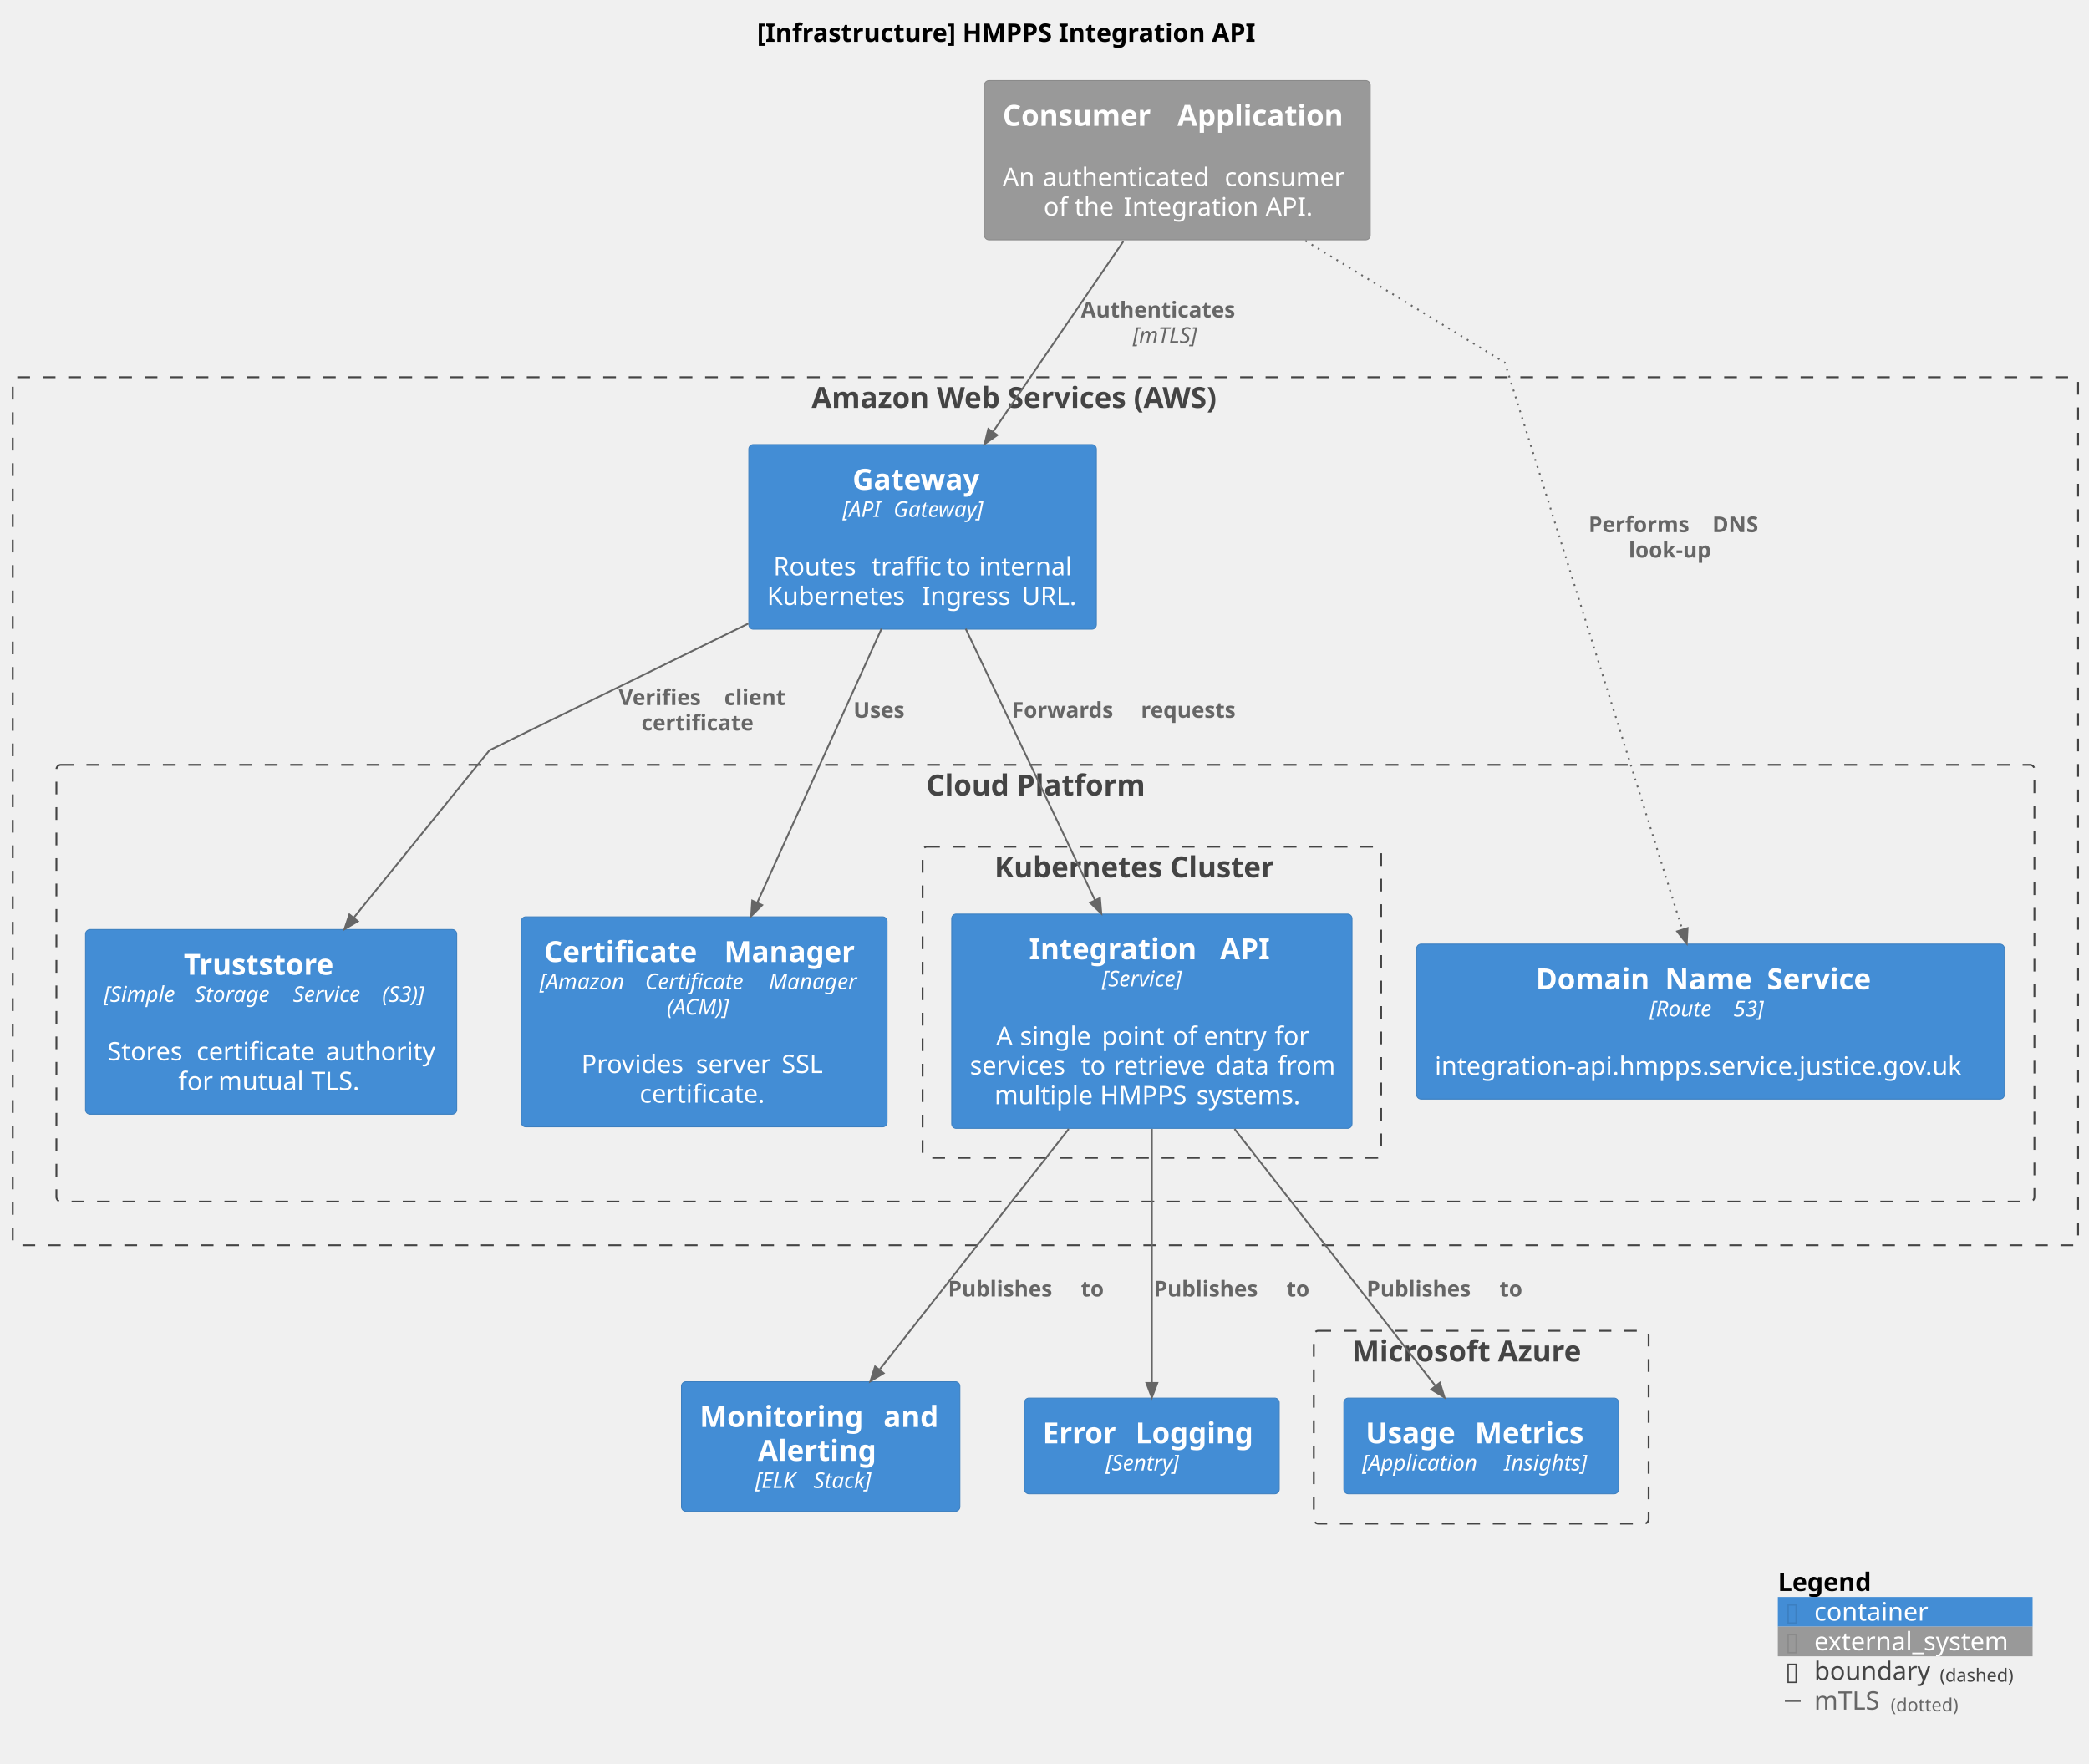
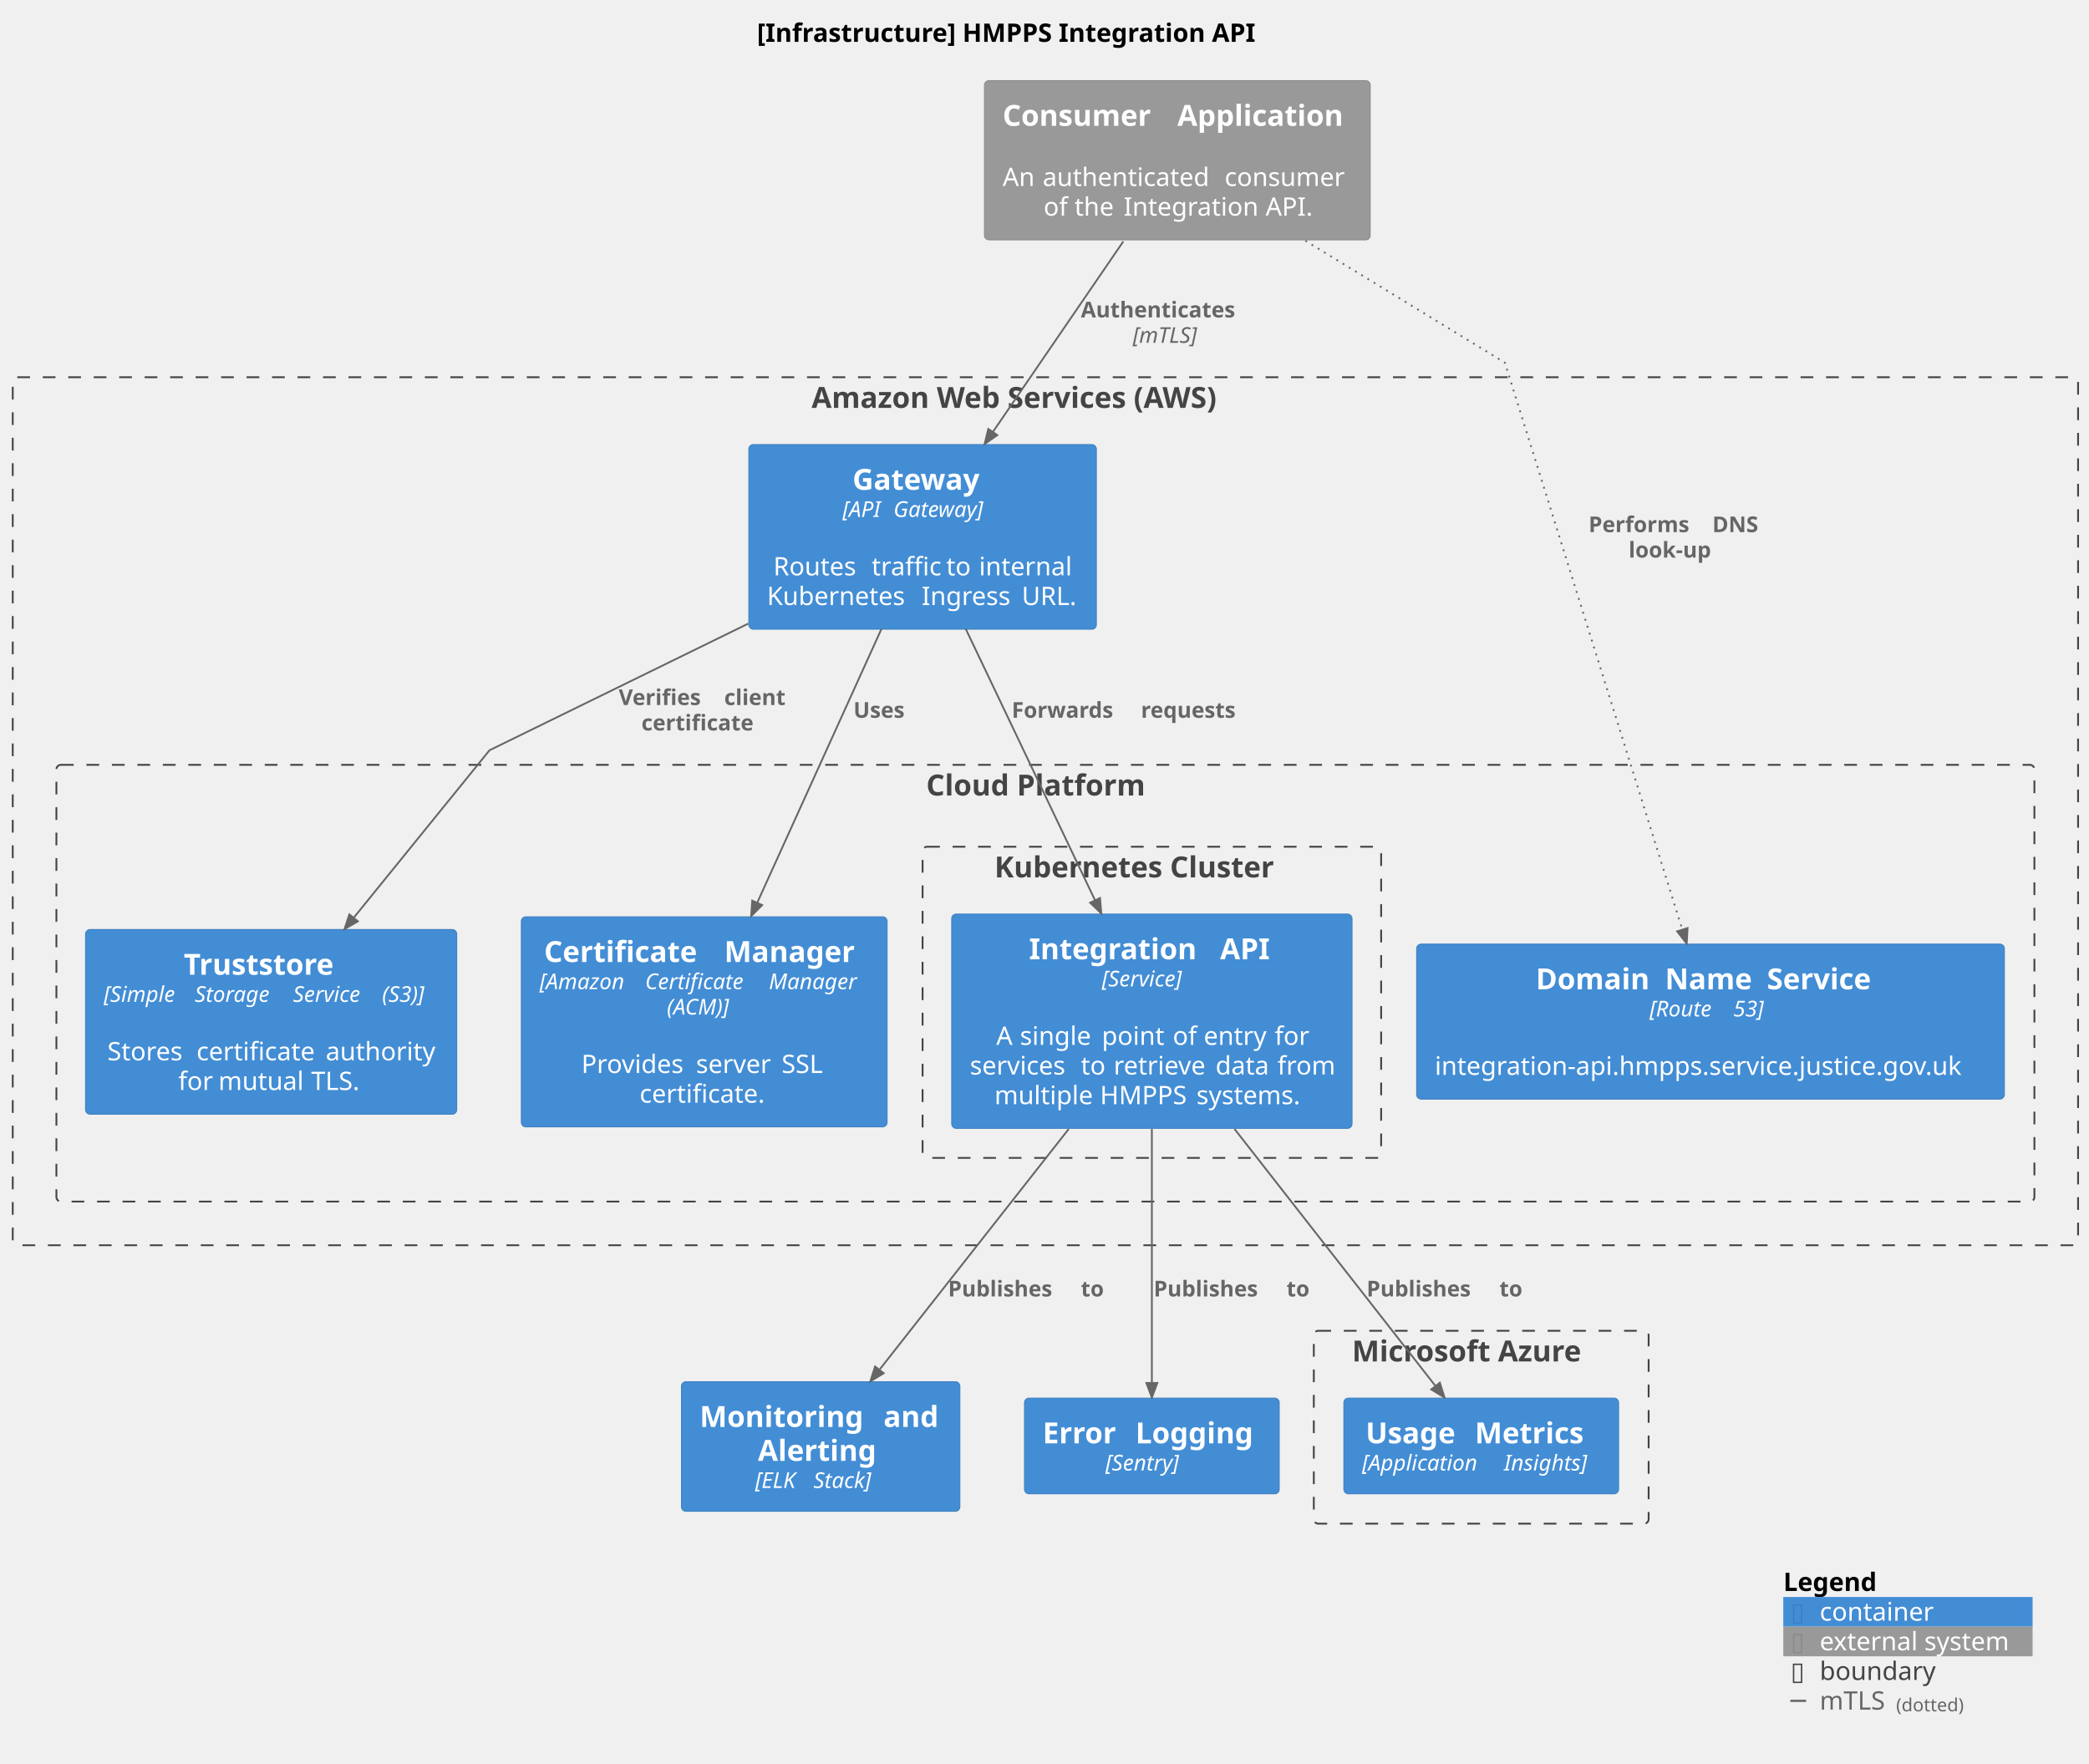
<svg xmlns="http://www.w3.org/2000/svg" contentStyleType="text/css" height="969px" preserveAspectRatio="none" style="width:1148px;height:969px;background:#FFFFFF;" version="1.1" viewBox="0 0 1148 969" width="1148px" zoomAndPan="magnify">
  <defs />
  <g>
    <text fill="#000000" font-family="sans-serif" font-size="14" font-weight="bold" lengthAdjust="spacing" textLength="302" x="416" y="22.995">[Infrastructure] HMPPS Integration API</text>
    <g id="cluster_aws">
      <rect fill="none" height="477" rx="2.5" ry="2.5" style="stroke:#444444;stroke-width:1.0;stroke-dasharray:7.0,7.0;" width="1135" x="7" y="207.297" />
      <text fill="#444444" font-family="sans-serif" font-size="16" font-weight="bold" lengthAdjust="spacing" textLength="257" x="446" y="224.148">Amazon Web Services (AWS)</text>
    </g>
    <g id="cluster_cloudplatform">
      <rect fill="none" height="240" rx="2.5" ry="2.5" style="stroke:#444444;stroke-width:1.0;stroke-dasharray:7.0,7.0;" width="1087" x="31" y="420.297" />
      <text fill="#444444" font-family="sans-serif" font-size="16" font-weight="bold" lengthAdjust="spacing" textLength="131" x="509" y="437.148">Cloud Platform</text>
    </g>
    <g id="cluster_eks">
      <rect fill="none" height="171" rx="2.5" ry="2.5" style="stroke:#444444;stroke-width:1.0;stroke-dasharray:7.0,7.0;" width="252" x="507" y="465.297" />
      <text fill="#444444" font-family="sans-serif" font-size="16" font-weight="bold" lengthAdjust="spacing" textLength="173" x="546.5" y="482.148">Kubernetes Cluster</text>
    </g>
    <g id="cluster_azure">
      <rect fill="none" height="106" rx="2.5" ry="2.5" style="stroke:#444444;stroke-width:1.0;stroke-dasharray:7.0,7.0;" width="184" x="722" y="731.297" />
      <text fill="#444444" font-family="sans-serif" font-size="16" font-weight="bold" lengthAdjust="spacing" textLength="142" x="743" y="748.148">Microsoft Azure</text>
    </g>
    <g id="elem_api_gateway">
      <rect fill="#438DD5" height="101.484" rx="2.5" ry="2.5" style="stroke:#3C7FC0;stroke-width:0.5;" width="191" x="411.5" y="244.297" />
      <text fill="#FFFFFF" font-family="sans-serif" font-size="16" font-weight="bold" lengthAdjust="spacing" textLength="77" x="468.5" y="269.148">Gateway</text>
      <text fill="#FFFFFF" font-family="sans-serif" font-size="12" font-style="italic" lengthAdjust="spacing" textLength="24" x="463" y="284.06">[API</text>
      <text fill="#FFFFFF" font-family="sans-serif" font-size="12" font-style="italic" lengthAdjust="spacing" textLength="4" x="487" y="284.06"> </text>
      <text fill="#FFFFFF" font-family="sans-serif" font-size="12" font-style="italic" lengthAdjust="spacing" textLength="60" x="491" y="284.06">Gateway]</text>
      <text fill="#FFFFFF" font-family="sans-serif" font-size="14" lengthAdjust="spacing" textLength="4" x="505" y="299.886"> </text>
      <text fill="#FFFFFF" font-family="sans-serif" font-size="14" lengthAdjust="spacing" textLength="50" x="425" y="316.183">Routes</text>
      <text fill="#FFFFFF" font-family="sans-serif" font-size="14" lengthAdjust="spacing" textLength="4" x="475" y="316.183"> </text>
      <text fill="#FFFFFF" font-family="sans-serif" font-size="14" lengthAdjust="spacing" textLength="37" x="479" y="316.183">traffic</text>
      <text fill="#FFFFFF" font-family="sans-serif" font-size="14" lengthAdjust="spacing" textLength="4" x="516" y="316.183"> </text>
      <text fill="#FFFFFF" font-family="sans-serif" font-size="14" lengthAdjust="spacing" textLength="14" x="520" y="316.183">to</text>
      <text fill="#FFFFFF" font-family="sans-serif" font-size="14" lengthAdjust="spacing" textLength="4" x="534" y="316.183"> </text>
      <text fill="#FFFFFF" font-family="sans-serif" font-size="14" lengthAdjust="spacing" textLength="51" x="538" y="316.183">internal</text>
      <text fill="#FFFFFF" font-family="sans-serif" font-size="14" lengthAdjust="spacing" textLength="81" x="421.5" y="332.479">Kubernetes</text>
      <text fill="#FFFFFF" font-family="sans-serif" font-size="14" lengthAdjust="spacing" textLength="4" x="502.5" y="332.479"> </text>
      <text fill="#FFFFFF" font-family="sans-serif" font-size="14" lengthAdjust="spacing" textLength="51" x="506.5" y="332.479">Ingress</text>
      <text fill="#FFFFFF" font-family="sans-serif" font-size="14" lengthAdjust="spacing" textLength="4" x="557.5" y="332.479"> </text>
      <text fill="#FFFFFF" font-family="sans-serif" font-size="14" lengthAdjust="spacing" textLength="31" x="561.5" y="332.479">URL.</text>
    </g>
    <g id="elem_route53">
      <rect fill="#438DD5" height="85.188" rx="2.5" ry="2.5" style="stroke:#3C7FC0;stroke-width:0.5;" width="323" x="778.5" y="518.797" />
      <text fill="#FFFFFF" font-family="sans-serif" font-size="16" font-weight="bold" lengthAdjust="spacing" textLength="65" x="844" y="543.648">Domain</text>
      <text fill="#FFFFFF" font-family="sans-serif" font-size="16" font-weight="bold" lengthAdjust="spacing" textLength="6" x="909" y="543.648"> </text>
      <text fill="#FFFFFF" font-family="sans-serif" font-size="16" font-weight="bold" lengthAdjust="spacing" textLength="50" x="915" y="543.648">Name</text>
      <text fill="#FFFFFF" font-family="sans-serif" font-size="16" font-weight="bold" lengthAdjust="spacing" textLength="6" x="965" y="543.648"> </text>
      <text fill="#FFFFFF" font-family="sans-serif" font-size="16" font-weight="bold" lengthAdjust="spacing" textLength="65" x="971" y="543.648">Service</text>
      <text fill="#FFFFFF" font-family="sans-serif" font-size="12" font-style="italic" lengthAdjust="spacing" textLength="42" x="906.5" y="558.561">[Route</text>
      <text fill="#FFFFFF" font-family="sans-serif" font-size="12" font-style="italic" lengthAdjust="spacing" textLength="4" x="948.5" y="558.561"> </text>
      <text fill="#FFFFFF" font-family="sans-serif" font-size="12" font-style="italic" lengthAdjust="spacing" textLength="21" x="952.5" y="558.561">53]</text>
      <text fill="#FFFFFF" font-family="sans-serif" font-size="14" lengthAdjust="spacing" textLength="4" x="938" y="574.386"> </text>
      <text fill="#FFFFFF" font-family="sans-serif" font-size="14" lengthAdjust="spacing" textLength="303" x="788.5" y="590.683">integration-api.hmpps.service.justice.gov.uk</text>
    </g>
    <g id="elem_s3">
      <rect fill="#438DD5" height="101.484" rx="2.5" ry="2.5" style="stroke:#3C7FC0;stroke-width:0.5;" width="204" x="47" y="510.797" />
      <text fill="#FFFFFF" font-family="sans-serif" font-size="16" font-weight="bold" lengthAdjust="spacing" textLength="96" x="101" y="535.648">Truststore</text>
      <text fill="#FFFFFF" font-family="sans-serif" font-size="12" font-style="italic" lengthAdjust="spacing" textLength="46" x="57" y="550.561">[Simple</text>
      <text fill="#FFFFFF" font-family="sans-serif" font-size="12" font-style="italic" lengthAdjust="spacing" textLength="4" x="103" y="550.561"> </text>
      <text fill="#FFFFFF" font-family="sans-serif" font-size="12" font-style="italic" lengthAdjust="spacing" textLength="50" x="107" y="550.561">Storage</text>
      <text fill="#FFFFFF" font-family="sans-serif" font-size="12" font-style="italic" lengthAdjust="spacing" textLength="4" x="157" y="550.561"> </text>
      <text fill="#FFFFFF" font-family="sans-serif" font-size="12" font-style="italic" lengthAdjust="spacing" textLength="45" x="161" y="550.561">Service</text>
      <text fill="#FFFFFF" font-family="sans-serif" font-size="12" font-style="italic" lengthAdjust="spacing" textLength="4" x="206" y="550.561"> </text>
      <text fill="#FFFFFF" font-family="sans-serif" font-size="12" font-style="italic" lengthAdjust="spacing" textLength="31" x="210" y="550.561">(S3)]</text>
      <text fill="#FFFFFF" font-family="sans-serif" font-size="14" lengthAdjust="spacing" textLength="4" x="147" y="566.386"> </text>
      <text fill="#FFFFFF" font-family="sans-serif" font-size="14" lengthAdjust="spacing" textLength="45" x="59" y="582.683">Stores</text>
      <text fill="#FFFFFF" font-family="sans-serif" font-size="14" lengthAdjust="spacing" textLength="4" x="104" y="582.683"> </text>
      <text fill="#FFFFFF" font-family="sans-serif" font-size="14" lengthAdjust="spacing" textLength="67" x="108" y="582.683">certificate</text>
      <text fill="#FFFFFF" font-family="sans-serif" font-size="14" lengthAdjust="spacing" textLength="4" x="175" y="582.683"> </text>
      <text fill="#FFFFFF" font-family="sans-serif" font-size="14" lengthAdjust="spacing" textLength="60" x="179" y="582.683">authority</text>
      <text fill="#FFFFFF" font-family="sans-serif" font-size="14" lengthAdjust="spacing" textLength="18" x="98" y="598.98">for</text>
      <text fill="#FFFFFF" font-family="sans-serif" font-size="14" lengthAdjust="spacing" textLength="4" x="116" y="598.98"> </text>
      <text fill="#FFFFFF" font-family="sans-serif" font-size="14" lengthAdjust="spacing" textLength="47" x="120" y="598.98">mutual</text>
      <text fill="#FFFFFF" font-family="sans-serif" font-size="14" lengthAdjust="spacing" textLength="4" x="167" y="598.98"> </text>
      <text fill="#FFFFFF" font-family="sans-serif" font-size="14" lengthAdjust="spacing" textLength="29" x="171" y="598.98">TLS.</text>
    </g>
    <g id="elem_acm">
      <rect fill="#438DD5" height="115.453" rx="2.5" ry="2.5" style="stroke:#3C7FC0;stroke-width:0.5;" width="201" x="286.5" y="503.797" />
      <text fill="#FFFFFF" font-family="sans-serif" font-size="16" font-weight="bold" lengthAdjust="spacing" textLength="93" x="299" y="528.648">Certificate</text>
      <text fill="#FFFFFF" font-family="sans-serif" font-size="16" font-weight="bold" lengthAdjust="spacing" textLength="6" x="392" y="528.648"> </text>
      <text fill="#FFFFFF" font-family="sans-serif" font-size="16" font-weight="bold" lengthAdjust="spacing" textLength="77" x="398" y="528.648">Manager</text>
      <text fill="#FFFFFF" font-family="sans-serif" font-size="12" font-style="italic" lengthAdjust="spacing" textLength="54" x="296.5" y="543.561">[Amazon</text>
      <text fill="#FFFFFF" font-family="sans-serif" font-size="12" font-style="italic" lengthAdjust="spacing" textLength="4" x="350.5" y="543.561"> </text>
      <text fill="#FFFFFF" font-family="sans-serif" font-size="12" font-style="italic" lengthAdjust="spacing" textLength="64" x="354.5" y="543.561">Certificate</text>
      <text fill="#FFFFFF" font-family="sans-serif" font-size="12" font-style="italic" lengthAdjust="spacing" textLength="4" x="418.5" y="543.561"> </text>
      <text fill="#FFFFFF" font-family="sans-serif" font-size="12" font-style="italic" lengthAdjust="spacing" textLength="55" x="422.5" y="543.561">Manager</text>
      <text fill="#FFFFFF" font-family="sans-serif" font-size="12" font-style="italic" lengthAdjust="spacing" textLength="41" x="366.5" y="557.529">(ACM)]</text>
      <text fill="#FFFFFF" font-family="sans-serif" font-size="14" lengthAdjust="spacing" textLength="4" x="385" y="573.355"> </text>
      <text fill="#FFFFFF" font-family="sans-serif" font-size="14" lengthAdjust="spacing" textLength="59" x="319.5" y="589.651">Provides</text>
      <text fill="#FFFFFF" font-family="sans-serif" font-size="14" lengthAdjust="spacing" textLength="4" x="378.5" y="589.651"> </text>
      <text fill="#FFFFFF" font-family="sans-serif" font-size="14" lengthAdjust="spacing" textLength="43" x="382.5" y="589.651">server</text>
      <text fill="#FFFFFF" font-family="sans-serif" font-size="14" lengthAdjust="spacing" textLength="4" x="425.5" y="589.651"> </text>
      <text fill="#FFFFFF" font-family="sans-serif" font-size="14" lengthAdjust="spacing" textLength="25" x="429.5" y="589.651">SSL</text>
      <text fill="#FFFFFF" font-family="sans-serif" font-size="14" lengthAdjust="spacing" textLength="71" x="351.5" y="605.948">certificate.</text>
    </g>
    <g id="elem_hmpps_integration_api_pod">
      <rect fill="#438DD5" height="117.781" rx="2.5" ry="2.5" style="stroke:#3C7FC0;stroke-width:0.5;" width="220" x="523" y="502.297" />
      <text fill="#FFFFFF" font-family="sans-serif" font-size="16" font-weight="bold" lengthAdjust="spacing" textLength="99" x="565.5" y="527.148">Integration</text>
      <text fill="#FFFFFF" font-family="sans-serif" font-size="16" font-weight="bold" lengthAdjust="spacing" textLength="6" x="664.5" y="527.148"> </text>
      <text fill="#FFFFFF" font-family="sans-serif" font-size="16" font-weight="bold" lengthAdjust="spacing" textLength="30" x="670.5" y="527.148">API</text>
      <text fill="#FFFFFF" font-family="sans-serif" font-size="12" font-style="italic" lengthAdjust="spacing" textLength="55" x="605.5" y="542.061">[Service]</text>
      <text fill="#FFFFFF" font-family="sans-serif" font-size="14" lengthAdjust="spacing" textLength="4" x="631" y="557.886"> </text>
      <text fill="#FFFFFF" font-family="sans-serif" font-size="14" lengthAdjust="spacing" textLength="9" x="547.5" y="574.183">A</text>
      <text fill="#FFFFFF" font-family="sans-serif" font-size="14" lengthAdjust="spacing" textLength="4" x="556.5" y="574.183"> </text>
      <text fill="#FFFFFF" font-family="sans-serif" font-size="14" lengthAdjust="spacing" textLength="41" x="560.5" y="574.183">single</text>
      <text fill="#FFFFFF" font-family="sans-serif" font-size="14" lengthAdjust="spacing" textLength="4" x="601.5" y="574.183"> </text>
      <text fill="#FFFFFF" font-family="sans-serif" font-size="14" lengthAdjust="spacing" textLength="35" x="605.5" y="574.183">point</text>
      <text fill="#FFFFFF" font-family="sans-serif" font-size="14" lengthAdjust="spacing" textLength="4" x="640.5" y="574.183"> </text>
      <text fill="#FFFFFF" font-family="sans-serif" font-size="14" lengthAdjust="spacing" textLength="13" x="644.5" y="574.183">of</text>
      <text fill="#FFFFFF" font-family="sans-serif" font-size="14" lengthAdjust="spacing" textLength="4" x="657.5" y="574.183"> </text>
      <text fill="#FFFFFF" font-family="sans-serif" font-size="14" lengthAdjust="spacing" textLength="35" x="661.5" y="574.183">entry</text>
      <text fill="#FFFFFF" font-family="sans-serif" font-size="14" lengthAdjust="spacing" textLength="4" x="696.5" y="574.183"> </text>
      <text fill="#FFFFFF" font-family="sans-serif" font-size="14" lengthAdjust="spacing" textLength="18" x="700.5" y="574.183">for</text>
      <text fill="#FFFFFF" font-family="sans-serif" font-size="14" lengthAdjust="spacing" textLength="57" x="533" y="590.48">services</text>
      <text fill="#FFFFFF" font-family="sans-serif" font-size="14" lengthAdjust="spacing" textLength="4" x="590" y="590.48"> </text>
      <text fill="#FFFFFF" font-family="sans-serif" font-size="14" lengthAdjust="spacing" textLength="14" x="594" y="590.48">to</text>
      <text fill="#FFFFFF" font-family="sans-serif" font-size="14" lengthAdjust="spacing" textLength="4" x="608" y="590.48"> </text>
      <text fill="#FFFFFF" font-family="sans-serif" font-size="14" lengthAdjust="spacing" textLength="52" x="612" y="590.48">retrieve</text>
      <text fill="#FFFFFF" font-family="sans-serif" font-size="14" lengthAdjust="spacing" textLength="4" x="664" y="590.48"> </text>
      <text fill="#FFFFFF" font-family="sans-serif" font-size="14" lengthAdjust="spacing" textLength="30" x="668" y="590.48">data</text>
      <text fill="#FFFFFF" font-family="sans-serif" font-size="14" lengthAdjust="spacing" textLength="4" x="698" y="590.48"> </text>
      <text fill="#FFFFFF" font-family="sans-serif" font-size="14" lengthAdjust="spacing" textLength="31" x="702" y="590.48">from</text>
      <text fill="#FFFFFF" font-family="sans-serif" font-size="14" lengthAdjust="spacing" textLength="54" x="546.5" y="606.776">multiple</text>
      <text fill="#FFFFFF" font-family="sans-serif" font-size="14" lengthAdjust="spacing" textLength="4" x="600.5" y="606.776"> </text>
      <text fill="#FFFFFF" font-family="sans-serif" font-size="14" lengthAdjust="spacing" textLength="49" x="604.5" y="606.776">HMPPS</text>
      <text fill="#FFFFFF" font-family="sans-serif" font-size="14" lengthAdjust="spacing" textLength="4" x="653.5" y="606.776"> </text>
      <text fill="#FFFFFF" font-family="sans-serif" font-size="14" lengthAdjust="spacing" textLength="62" x="657.5" y="606.776">systems.</text>
    </g>
    <g id="elem_insights">
      <rect fill="#438DD5" height="52.594" rx="2.5" ry="2.5" style="stroke:#3C7FC0;stroke-width:0.5;" width="151" x="738.5" y="768.297" />
      <text fill="#FFFFFF" font-family="sans-serif" font-size="16" font-weight="bold" lengthAdjust="spacing" textLength="54" x="750.5" y="793.148">Usage</text>
      <text fill="#FFFFFF" font-family="sans-serif" font-size="16" font-weight="bold" lengthAdjust="spacing" textLength="6" x="804.5" y="793.148"> </text>
      <text fill="#FFFFFF" font-family="sans-serif" font-size="16" font-weight="bold" lengthAdjust="spacing" textLength="67" x="810.5" y="793.148">Metrics</text>
      <text fill="#FFFFFF" font-family="sans-serif" font-size="12" font-style="italic" lengthAdjust="spacing" textLength="74" x="748.5" y="808.061">[Application</text>
      <text fill="#FFFFFF" font-family="sans-serif" font-size="12" font-style="italic" lengthAdjust="spacing" textLength="4" x="822.5" y="808.061"> </text>
      <text fill="#FFFFFF" font-family="sans-serif" font-size="12" font-style="italic" lengthAdjust="spacing" textLength="53" x="826.5" y="808.061">Insights]</text>
    </g>
    <g id="elem_consumer">
      <rect fill="#999999" height="87.516" rx="2.5" ry="2.5" style="stroke:#8A8A8A;stroke-width:0.5;" width="212" x="541" y="44.297" />
      <text fill="#FFFFFF" font-family="sans-serif" font-size="16" font-weight="bold" lengthAdjust="spacing" textLength="90" x="551" y="69.148">Consumer</text>
      <text fill="#FFFFFF" font-family="sans-serif" font-size="16" font-weight="bold" lengthAdjust="spacing" textLength="6" x="641" y="69.148"> </text>
      <text fill="#FFFFFF" font-family="sans-serif" font-size="16" font-weight="bold" lengthAdjust="spacing" textLength="96" x="647" y="69.148">Application</text>
      <text fill="#FFFFFF" font-family="sans-serif" font-size="14" lengthAdjust="spacing" textLength="4" x="645" y="85.917"> </text>
      <text fill="#FFFFFF" font-family="sans-serif" font-size="14" lengthAdjust="spacing" textLength="18" x="551" y="102.214">An</text>
      <text fill="#FFFFFF" font-family="sans-serif" font-size="14" lengthAdjust="spacing" textLength="4" x="569" y="102.214"> </text>
      <text fill="#FFFFFF" font-family="sans-serif" font-size="14" lengthAdjust="spacing" textLength="96" x="573" y="102.214">authenticated</text>
      <text fill="#FFFFFF" font-family="sans-serif" font-size="14" lengthAdjust="spacing" textLength="4" x="669" y="102.214"> </text>
      <text fill="#FFFFFF" font-family="sans-serif" font-size="14" lengthAdjust="spacing" textLength="70" x="673" y="102.214">consumer</text>
      <text fill="#FFFFFF" font-family="sans-serif" font-size="14" lengthAdjust="spacing" textLength="13" x="573.5" y="118.511">of</text>
      <text fill="#FFFFFF" font-family="sans-serif" font-size="14" lengthAdjust="spacing" textLength="4" x="586.5" y="118.511"> </text>
      <text fill="#FFFFFF" font-family="sans-serif" font-size="14" lengthAdjust="spacing" textLength="23" x="590.5" y="118.511">the</text>
      <text fill="#FFFFFF" font-family="sans-serif" font-size="14" lengthAdjust="spacing" textLength="4" x="613.5" y="118.511"> </text>
      <text fill="#FFFFFF" font-family="sans-serif" font-size="14" lengthAdjust="spacing" textLength="74" x="617.5" y="118.511">Integration</text>
      <text fill="#FFFFFF" font-family="sans-serif" font-size="14" lengthAdjust="spacing" textLength="4" x="691.5" y="118.511"> </text>
      <text fill="#FFFFFF" font-family="sans-serif" font-size="14" lengthAdjust="spacing" textLength="25" x="695.5" y="118.511">API.</text>
    </g>
    <g id="elem_kibana">
      <rect fill="#438DD5" height="71.219" rx="2.5" ry="2.5" style="stroke:#3C7FC0;stroke-width:0.5;" width="153" x="374.5" y="759.297" />
      <text fill="#FFFFFF" font-family="sans-serif" font-size="16" font-weight="bold" lengthAdjust="spacing" textLength="95" x="384.5" y="784.148">Monitoring</text>
      <text fill="#FFFFFF" font-family="sans-serif" font-size="16" font-weight="bold" lengthAdjust="spacing" textLength="6" x="479.5" y="784.148"> </text>
      <text fill="#FFFFFF" font-family="sans-serif" font-size="16" font-weight="bold" lengthAdjust="spacing" textLength="32" x="485.5" y="784.148">and</text>
      <text fill="#FFFFFF" font-family="sans-serif" font-size="16" font-weight="bold" lengthAdjust="spacing" textLength="69" x="416.5" y="802.773">Alerting</text>
      <text fill="#FFFFFF" font-family="sans-serif" font-size="12" font-style="italic" lengthAdjust="spacing" textLength="28" x="415" y="817.686">[ELK</text>
      <text fill="#FFFFFF" font-family="sans-serif" font-size="12" font-style="italic" lengthAdjust="spacing" textLength="4" x="443" y="817.686"> </text>
      <text fill="#FFFFFF" font-family="sans-serif" font-size="12" font-style="italic" lengthAdjust="spacing" textLength="40" x="447" y="817.686">Stack]</text>
    </g>
    <g id="elem_sentry">
      <rect fill="#438DD5" height="52.594" rx="2.5" ry="2.5" style="stroke:#3C7FC0;stroke-width:0.5;" width="140" x="563" y="768.297" />
      <text fill="#FFFFFF" font-family="sans-serif" font-size="16" font-weight="bold" lengthAdjust="spacing" textLength="45" x="573" y="793.148">Error</text>
      <text fill="#FFFFFF" font-family="sans-serif" font-size="16" font-weight="bold" lengthAdjust="spacing" textLength="6" x="618" y="793.148"> </text>
      <text fill="#FFFFFF" font-family="sans-serif" font-size="16" font-weight="bold" lengthAdjust="spacing" textLength="69" x="624" y="793.148">Logging</text>
      <text fill="#FFFFFF" font-family="sans-serif" font-size="12" font-style="italic" lengthAdjust="spacing" textLength="51" x="607.5" y="808.061">[Sentry]</text>
    </g>
    <g id="link_api_gateway_s3">
      <path d="M411.23,342.677 C345.09,375.047 269,412.297 269,412.297 C269,412.297 228.43,462.337 194.46,504.227 " fill="none" id="api_gateway-to-s3" style="stroke:#666666;stroke-width:1.0;" />
      <polygon fill="#666666" points="189.29,510.607,196.661,506.285,192.001,502.505,189.29,510.607" style="stroke:#666666;stroke-width:1.0;" />
      <text fill="#666666" font-family="sans-serif" font-size="12" font-weight="bold" lengthAdjust="spacing" textLength="54" x="340" y="387.435">Verifies</text>
      <text fill="#666666" font-family="sans-serif" font-size="12" font-weight="bold" lengthAdjust="spacing" textLength="4" x="394" y="387.435"> </text>
      <text fill="#666666" font-family="sans-serif" font-size="12" font-weight="bold" lengthAdjust="spacing" textLength="39" x="398" y="387.435">client</text>
      <text fill="#666666" font-family="sans-serif" font-size="12" font-weight="bold" lengthAdjust="spacing" textLength="72" x="352.5" y="401.404">certificate</text>
    </g>
    <g id="link_api_gateway_acm">
      <path d="M484.43,345.547 C465.1,388.157 437.13,449.807 416.11,496.127 " fill="none" id="api_gateway-to-acm" style="stroke:#666666;stroke-width:1.0;" />
      <polygon fill="#666666" points="412.8,503.427,418.843,497.387,413.382,494.903,412.8,503.427" style="stroke:#666666;stroke-width:1.0;" />
      <text fill="#666666" font-family="sans-serif" font-size="12" font-weight="bold" lengthAdjust="spacing" textLength="35" x="469" y="394.435">Uses</text>
    </g>
    <g id="link_hmpps_integration_api_pod_kibana">
      <path d="M587.31,620.417 C554.99,661.517 512.44,715.647 483.54,752.407 " fill="none" id="hmpps_integration_api_pod-to-kibana" style="stroke:#666666;stroke-width:1.0;" />
      <polygon fill="#666666" points="478.31,759.067,485.613,754.633,480.897,750.924,478.31,759.067" style="stroke:#666666;stroke-width:1.0;" />
      <text fill="#666666" font-family="sans-serif" font-size="12" font-weight="bold" lengthAdjust="spacing" textLength="69" x="521" y="712.436">Publishes</text>
      <text fill="#666666" font-family="sans-serif" font-size="12" font-weight="bold" lengthAdjust="spacing" textLength="4" x="590" y="712.436"> </text>
      <text fill="#666666" font-family="sans-serif" font-size="12" font-weight="bold" lengthAdjust="spacing" textLength="15" x="594" y="712.436">to</text>
    </g>
    <g id="link_hmpps_integration_api_pod_insights">
      <path d="M678.44,620.417 C713.34,665.047 760.24,725.037 788.73,761.477 " fill="none" id="hmpps_integration_api_pod-to-insights" style="stroke:#666666;stroke-width:1.0;" />
      <polygon fill="#666666" points="793.83,767.997,791.275,759.844,786.544,763.534,793.83,767.997" style="stroke:#666666;stroke-width:1.0;" />
      <text fill="#666666" font-family="sans-serif" font-size="12" font-weight="bold" lengthAdjust="spacing" textLength="69" x="751" y="712.436">Publishes</text>
      <text fill="#666666" font-family="sans-serif" font-size="12" font-weight="bold" lengthAdjust="spacing" textLength="4" x="820" y="712.436"> </text>
      <text fill="#666666" font-family="sans-serif" font-size="12" font-weight="bold" lengthAdjust="spacing" textLength="15" x="824" y="712.436">to</text>
    </g>
    <g id="link_hmpps_integration_api_pod_sentry">
      <path d="M633,620.417 C633,664.307 633,723.047 633,759.647 " fill="none" id="hmpps_integration_api_pod-to-sentry" style="stroke:#666666;stroke-width:1.0;" />
      <polygon fill="#666666" points="633,767.997,636,759.997,630,759.997,633,767.997" style="stroke:#666666;stroke-width:1.0;" />
      <text fill="#666666" font-family="sans-serif" font-size="12" font-weight="bold" lengthAdjust="spacing" textLength="69" x="634" y="712.436">Publishes</text>
      <text fill="#666666" font-family="sans-serif" font-size="12" font-weight="bold" lengthAdjust="spacing" textLength="4" x="703" y="712.436"> </text>
      <text fill="#666666" font-family="sans-serif" font-size="12" font-weight="bold" lengthAdjust="spacing" textLength="15" x="707" y="712.436">to</text>
    </g>
    <g id="link_api_gateway_hmpps_integration_api_pod">
      <path d="M530.7,345.547 C550.8,387.737 579.78,448.577 601.77,494.727 " fill="none" id="api_gateway-to-hmpps_integration_api_pod" style="stroke:#666666;stroke-width:1.0;" />
      <polygon fill="#666666" points="605.23,502.007,604.499,493.494,599.082,496.074,605.23,502.007" style="stroke:#666666;stroke-width:1.0;" />
      <text fill="#666666" font-family="sans-serif" font-size="12" font-weight="bold" lengthAdjust="spacing" textLength="67" x="556" y="394.435">Forwards</text>
      <text fill="#666666" font-family="sans-serif" font-size="12" font-weight="bold" lengthAdjust="spacing" textLength="4" x="623" y="394.435"> </text>
      <text fill="#666666" font-family="sans-serif" font-size="12" font-weight="bold" lengthAdjust="spacing" textLength="64" x="627" y="394.435">requests</text>
    </g>
    <g id="link_consumer_route53">
      <path d="M717.37,132.297 C767.85,163.147 827,199.297 827,199.297 C827,199.297 893.53,411.837 924.49,510.757 " fill="none" id="consumer-to-route53" style="stroke:#666666;stroke-width:1.0;stroke-dasharray:1.0,3.0;" />
      <polygon fill="#666666" points="926.93,518.537,927.391,510.005,921.667,511.806,926.93,518.537" style="stroke:#666666;stroke-width:1.0;" />
      <text fill="#666666" font-family="sans-serif" font-size="12" font-weight="bold" lengthAdjust="spacing" textLength="64" x="873" y="292.435">Performs</text>
      <text fill="#666666" font-family="sans-serif" font-size="12" font-weight="bold" lengthAdjust="spacing" textLength="4" x="937" y="292.435"> </text>
      <text fill="#666666" font-family="sans-serif" font-size="12" font-weight="bold" lengthAdjust="spacing" textLength="29" x="941" y="292.435">DNS</text>
      <text fill="#666666" font-family="sans-serif" font-size="12" font-weight="bold" lengthAdjust="spacing" textLength="53" x="895" y="306.404">look-up</text>
    </g>
    <g id="link_consumer_api_gateway">
      <path d="M617.31,132.667 C596.48,163.097 568.42,204.077 545.82,237.097 " fill="none" id="consumer-to-api_gateway" style="stroke:#666666;stroke-width:1.0;" />
      <polygon fill="#666666" points="541.08,244.017,548.073,239.107,543.12,235.72,541.08,244.017" style="stroke:#666666;stroke-width:1.0;" />
      <text fill="#666666" font-family="sans-serif" font-size="12" font-weight="bold" lengthAdjust="spacing" textLength="100" x="594" y="174.435">Authenticates</text>
      <text fill="#666666" font-family="sans-serif" font-size="12" font-style="italic" lengthAdjust="spacing" textLength="43" x="622.5" y="188.404">[mTLS]</text>
    </g>
-     <rect fill="none" height="16.297" style="stroke:none;stroke-width:1.0;" width="140" x="977" y="861.297" />
-     <text fill="#000000" font-family="sans-serif" font-size="14" font-weight="bold" lengthAdjust="spacing" textLength="59" x="977" y="874.292">Legend</text>
-     <text fill="#FFFFFF" font-family="sans-serif" font-size="14" lengthAdjust="spacing" textLength="4" x="1036" y="874.292"> </text>
-     <rect fill="#438DD5" height="16.297" style="stroke:none;stroke-width:1.0;" width="140" x="977" y="877.594" />
-     <text fill="#3C7FC0" font-family="sans-serif" font-size="14" lengthAdjust="spacing" textLength="8" x="981" y="890.589">▯</text>
-     <text fill="#FFFFFF" font-family="sans-serif" font-size="14" lengthAdjust="spacing" textLength="4" x="989" y="890.589"> </text>
-     <text fill="#FFFFFF" font-family="sans-serif" font-size="14" lengthAdjust="spacing" textLength="65" x="997" y="890.589">container</text>
-     <text fill="#FFFFFF" font-family="sans-serif" font-size="14" lengthAdjust="spacing" textLength="4" x="1066" y="890.589"> </text>
-     <rect fill="#999999" height="16.297" style="stroke:none;stroke-width:1.0;" width="140" x="977" y="893.891" />
-     <text fill="#8A8A8A" font-family="sans-serif" font-size="14" lengthAdjust="spacing" textLength="8" x="981" y="906.886">▯</text>
-     <text fill="#FFFFFF" font-family="sans-serif" font-size="14" lengthAdjust="spacing" textLength="4" x="989" y="906.886"> </text>
-     <text fill="#FFFFFF" font-family="sans-serif" font-size="14" lengthAdjust="spacing" textLength="112" x="997" y="906.886">external_system</text>
+     <rect fill="none" height="16.297" style="stroke:none;stroke-width:1.0;" width="137" x="980" y="861.297" />
+     <text fill="#000000" font-family="sans-serif" font-size="14" font-weight="bold" lengthAdjust="spacing" textLength="59" x="980" y="874.292">Legend</text>
+     <text fill="#FFFFFF" font-family="sans-serif" font-size="14" lengthAdjust="spacing" textLength="4" x="1044" y="874.292"> </text>
+     <rect fill="#438DD5" height="16.297" style="stroke:none;stroke-width:1.0;" width="137" x="980" y="877.594" />
+     <text fill="#3C7FC0" font-family="sans-serif" font-size="14" lengthAdjust="spacing" textLength="8" x="984" y="890.589">▯</text>
+     <text fill="#FFFFFF" font-family="sans-serif" font-size="14" lengthAdjust="spacing" textLength="4" x="992" y="890.589"> </text>
+     <text fill="#FFFFFF" font-family="sans-serif" font-size="14" lengthAdjust="spacing" textLength="65" x="1000" y="890.589">container</text>
+     <text fill="#FFFFFF" font-family="sans-serif" font-size="14" lengthAdjust="spacing" textLength="4" x="1069" y="890.589"> </text>
+     <rect fill="#999999" height="16.297" style="stroke:none;stroke-width:1.0;" width="137" x="980" y="893.891" />
+     <text fill="#8A8A8A" font-family="sans-serif" font-size="14" lengthAdjust="spacing" textLength="8" x="984" y="906.886">▯</text>
+     <text fill="#FFFFFF" font-family="sans-serif" font-size="14" lengthAdjust="spacing" textLength="4" x="992" y="906.886"> </text>
+     <text fill="#FFFFFF" font-family="sans-serif" font-size="14" lengthAdjust="spacing" textLength="109" x="1000" y="906.886">external system</text>
    <text fill="#FFFFFF" font-family="sans-serif" font-size="14" lengthAdjust="spacing" textLength="4" x="1113" y="906.886"> </text>
-     <rect fill="none" height="16.297" style="stroke:none;stroke-width:1.0;" width="140" x="977" y="910.188" />
-     <text fill="#444444" font-family="sans-serif" font-size="14" lengthAdjust="spacing" textLength="8" x="981" y="923.183">▯</text>
-     <text fill="#FFFFFF" font-family="sans-serif" font-size="14" lengthAdjust="spacing" textLength="4" x="989" y="923.183"> </text>
-     <text fill="#444444" font-family="sans-serif" font-size="14" lengthAdjust="spacing" textLength="65" x="997" y="923.183">boundary</text>
-     <text fill="#444444" font-family="sans-serif" font-size="10" lengthAdjust="spacing" textLength="43" x="1066" y="924.126">(dashed)</text>
-     <text fill="#FFFFFF" font-family="sans-serif" font-size="14" lengthAdjust="spacing" textLength="4" x="1109" y="923.183"> </text>
-     <text fill="#666666" font-family="sans-serif" font-size="14" lengthAdjust="spacing" textLength="8" x="981" y="939.48">─</text>
-     <text fill="#FFFFFF" font-family="sans-serif" font-size="14" lengthAdjust="spacing" textLength="4" x="989" y="939.48"> </text>
-     <text fill="#666666" font-family="sans-serif" font-size="14" lengthAdjust="spacing" textLength="38" x="997" y="939.48">mTLS</text>
-     <text fill="#666666" font-family="sans-serif" font-size="10" lengthAdjust="spacing" textLength="40" x="1039" y="940.423">(dotted)</text>
-     <text fill="#FFFFFF" font-family="sans-serif" font-size="14" lengthAdjust="spacing" textLength="4" x="1079" y="939.48"> </text>
-     <line style="stroke:none;stroke-width:1.0;" x1="977" x2="1117" y1="861.297" y2="861.297" />
-     <line style="stroke:none;stroke-width:1.0;" x1="977" x2="1117" y1="877.594" y2="877.594" />
-     <line style="stroke:none;stroke-width:1.0;" x1="977" x2="1117" y1="893.891" y2="893.891" />
-     <line style="stroke:none;stroke-width:1.0;" x1="977" x2="1117" y1="910.188" y2="910.188" />
-     <line style="stroke:none;stroke-width:1.0;" x1="977" x2="1117" y1="926.484" y2="926.484" />
-     <line style="stroke:none;stroke-width:1.0;" x1="977" x2="1117" y1="942.781" y2="942.781" />
-     <line style="stroke:none;stroke-width:1.0;" x1="977" x2="977" y1="861.297" y2="942.781" />
+     <rect fill="none" height="16.297" style="stroke:none;stroke-width:1.0;" width="137" x="980" y="910.188" />
+     <text fill="#444444" font-family="sans-serif" font-size="14" lengthAdjust="spacing" textLength="8" x="984" y="923.183">▯</text>
+     <text fill="#FFFFFF" font-family="sans-serif" font-size="14" lengthAdjust="spacing" textLength="4" x="992" y="923.183"> </text>
+     <text fill="#444444" font-family="sans-serif" font-size="14" lengthAdjust="spacing" textLength="65" x="1000" y="923.183">boundary</text>
+     <text fill="#FFFFFF" font-family="sans-serif" font-size="14" lengthAdjust="spacing" textLength="4" x="1069" y="923.183"> </text>
+     <text fill="#666666" font-family="sans-serif" font-size="14" lengthAdjust="spacing" textLength="8" x="984" y="939.48">─</text>
+     <text fill="#FFFFFF" font-family="sans-serif" font-size="14" lengthAdjust="spacing" textLength="4" x="992" y="939.48"> </text>
+     <text fill="#666666" font-family="sans-serif" font-size="14" lengthAdjust="spacing" textLength="38" x="1000" y="939.48">mTLS</text>
+     <text fill="#666666" font-family="sans-serif" font-size="10" lengthAdjust="spacing" textLength="40" x="1042" y="940.423">(dotted)</text>
+     <text fill="#FFFFFF" font-family="sans-serif" font-size="14" lengthAdjust="spacing" textLength="4" x="1082" y="939.48"> </text>
+     <line style="stroke:none;stroke-width:1.0;" x1="980" x2="1117" y1="861.297" y2="861.297" />
+     <line style="stroke:none;stroke-width:1.0;" x1="980" x2="1117" y1="877.594" y2="877.594" />
+     <line style="stroke:none;stroke-width:1.0;" x1="980" x2="1117" y1="893.891" y2="893.891" />
+     <line style="stroke:none;stroke-width:1.0;" x1="980" x2="1117" y1="910.188" y2="910.188" />
+     <line style="stroke:none;stroke-width:1.0;" x1="980" x2="1117" y1="926.484" y2="926.484" />
+     <line style="stroke:none;stroke-width:1.0;" x1="980" x2="1117" y1="942.781" y2="942.781" />
+     <line style="stroke:none;stroke-width:1.0;" x1="980" x2="980" y1="861.297" y2="942.781" />
    <line style="stroke:none;stroke-width:1.0;" x1="1117" x2="1117" y1="861.297" y2="942.781" />
  </g>
</svg>
